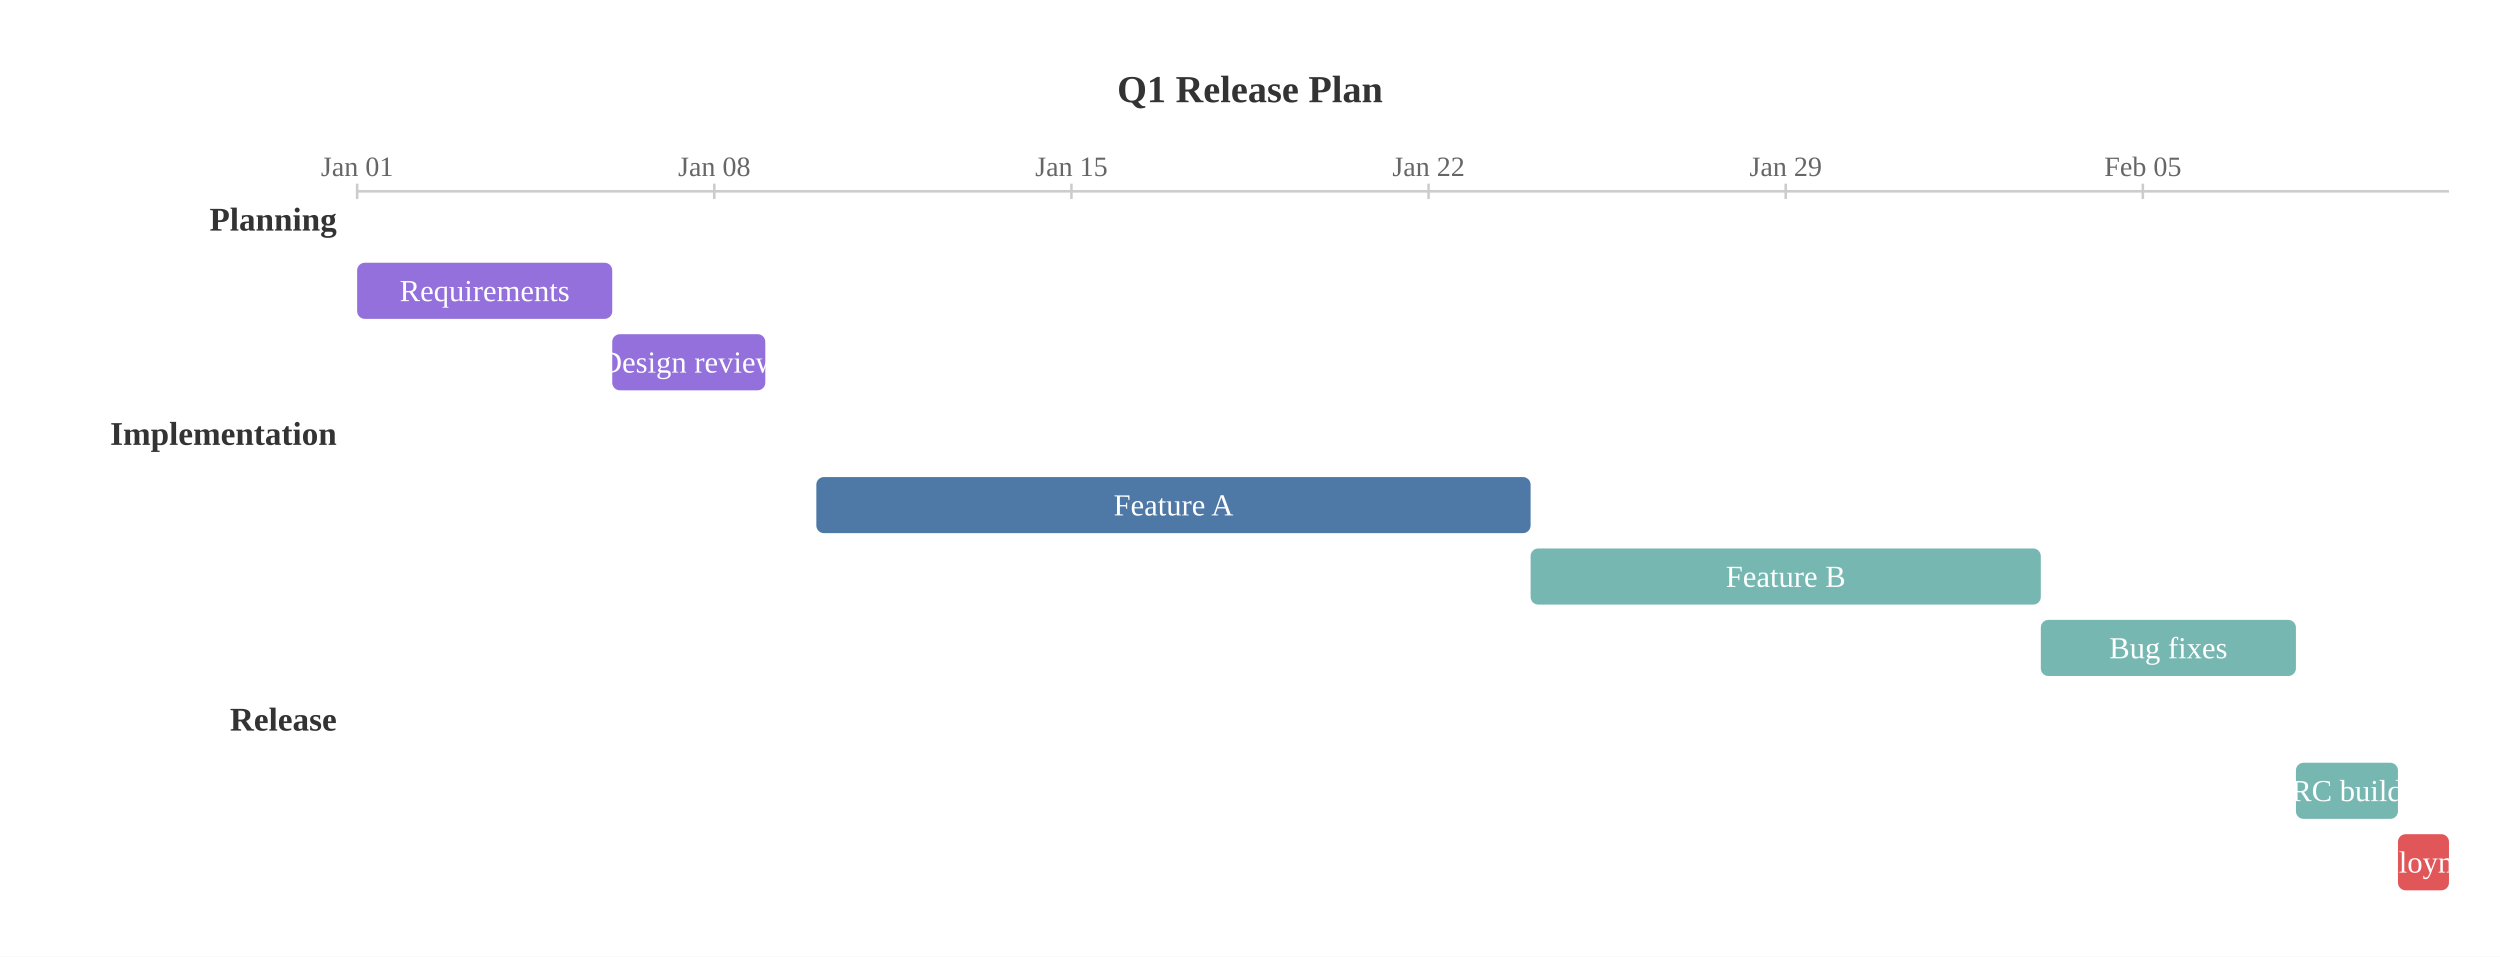
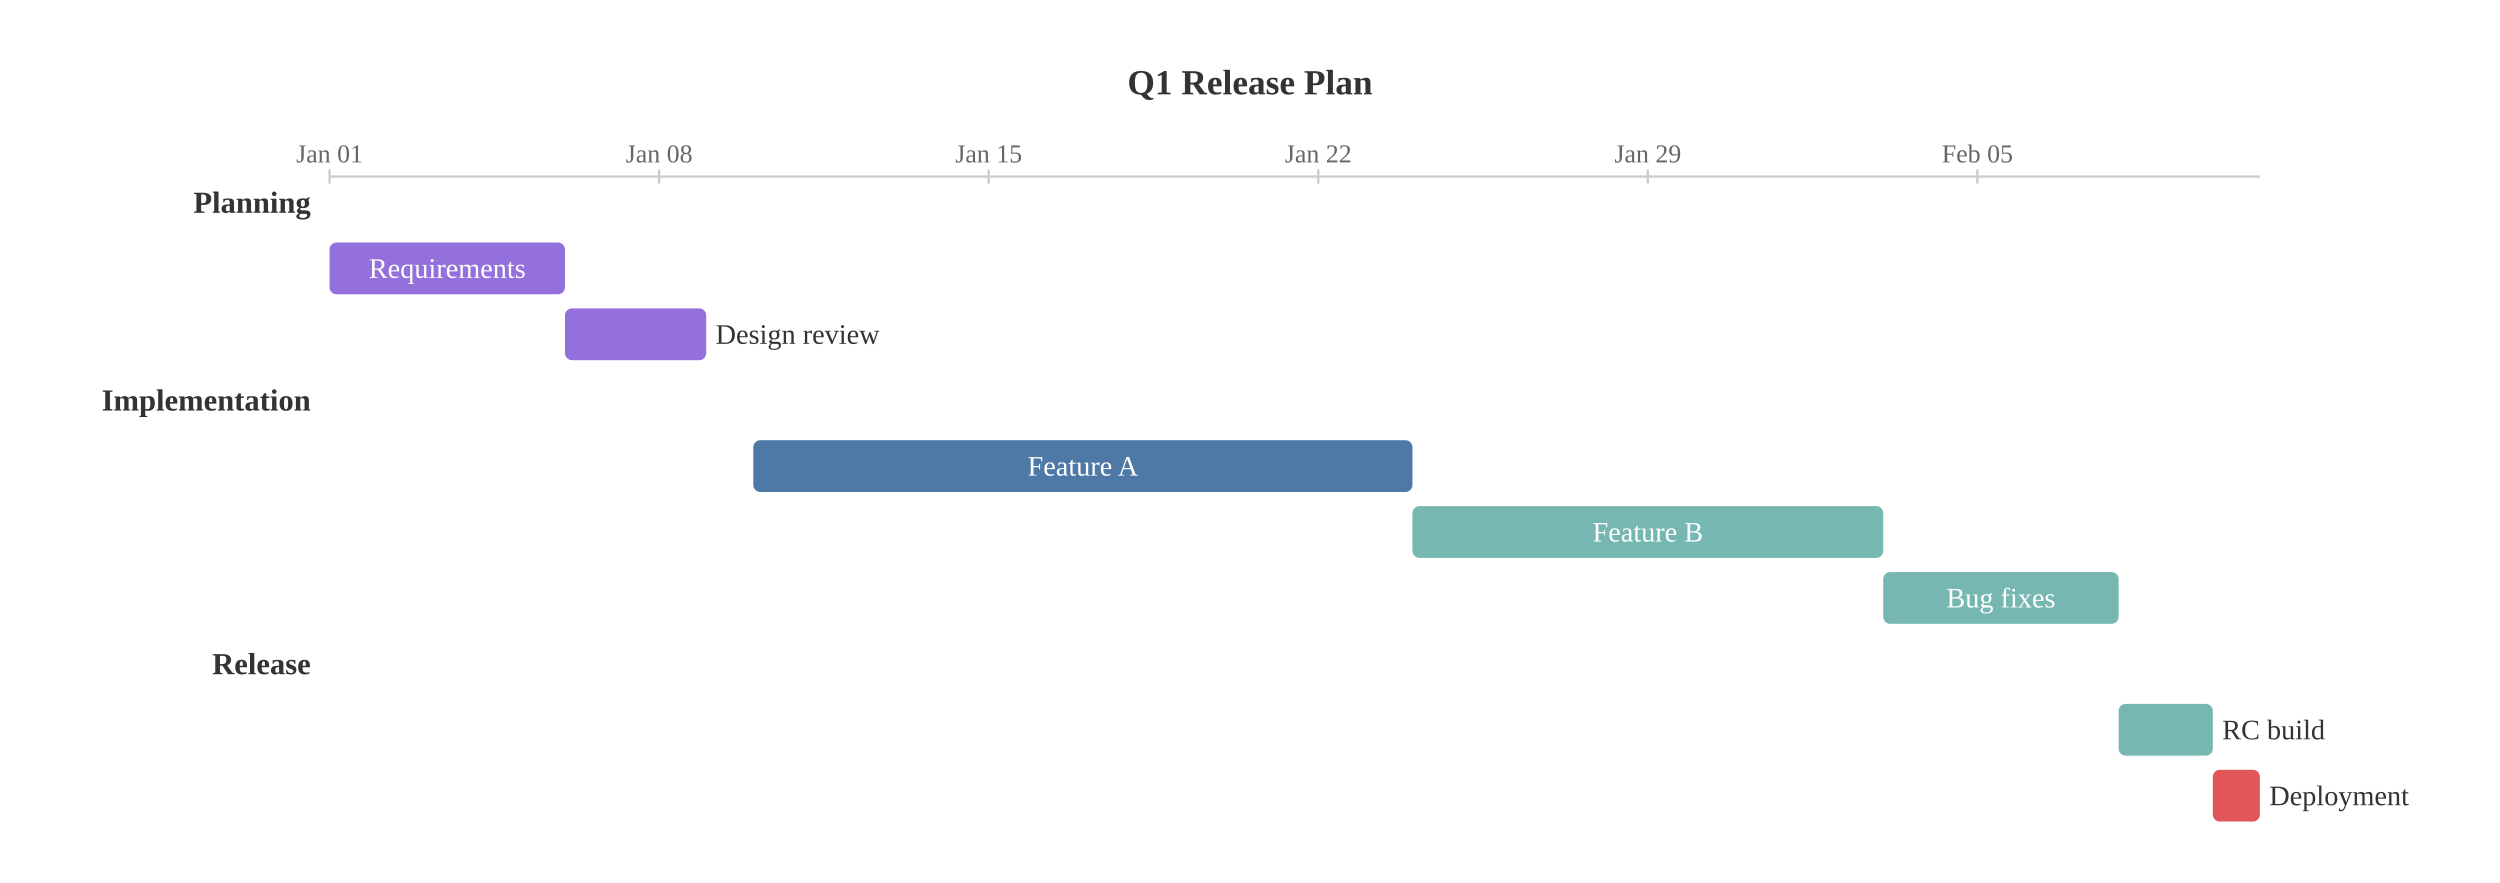
- <svg xmlns="http://www.w3.org/2000/svg" viewBox="0 0 980.00 375.00">
-   <rect x="0.00" y="0.00" width="980.00" height="375.00" style="fill:#fff;stroke:none" />
-   <text x="490.00" y="35.00" text-anchor="middle" dominant-baseline="central" style="fill:#333;font-size:15px;font-weight:bold">Q1 Release Plan</text>
+ <svg xmlns="http://www.w3.org/2000/svg" viewBox="0 0 1062.00 375.00">
+   <rect x="0.00" y="0.00" width="1062.00" height="375.00" style="fill:#fff;stroke:none" />
+   <text x="531.00" y="35.00" text-anchor="middle" dominant-baseline="central" style="fill:#333;font-size:15px;font-weight:bold">Q1 Release Plan</text>
  <line x1="140.00" y1="75.00" x2="960.00" y2="75.00" style="stroke:#ccc;stroke-width:1" />
  <text x="140.00" y="69.00" text-anchor="middle" dominant-baseline="auto" style="fill:#666;font-size:11px">Jan 01</text>
  <line x1="140.00" y1="72.00" x2="140.00" y2="78.00" style="stroke:#ccc;stroke-width:1" />
  <text x="280.00" y="69.00" text-anchor="middle" dominant-baseline="auto" style="fill:#666;font-size:11px">Jan 08</text>
  <line x1="280.00" y1="72.00" x2="280.00" y2="78.00" style="stroke:#ccc;stroke-width:1" />
  <text x="420.00" y="69.00" text-anchor="middle" dominant-baseline="auto" style="fill:#666;font-size:11px">Jan 15</text>
  <line x1="420.00" y1="72.00" x2="420.00" y2="78.00" style="stroke:#ccc;stroke-width:1" />
  <text x="560.00" y="69.00" text-anchor="middle" dominant-baseline="auto" style="fill:#666;font-size:11px">Jan 22</text>
  <line x1="560.00" y1="72.00" x2="560.00" y2="78.00" style="stroke:#ccc;stroke-width:1" />
  <text x="700.00" y="69.00" text-anchor="middle" dominant-baseline="auto" style="fill:#666;font-size:11px">Jan 29</text>
  <line x1="700.00" y1="72.00" x2="700.00" y2="78.00" style="stroke:#ccc;stroke-width:1" />
  <text x="840.00" y="69.00" text-anchor="middle" dominant-baseline="auto" style="fill:#666;font-size:11px">Feb 05</text>
  <line x1="840.00" y1="72.00" x2="840.00" y2="78.00" style="stroke:#ccc;stroke-width:1" />
  <text x="132.00" y="86.00" text-anchor="end" dominant-baseline="central" style="fill:#333;font-size:13px;font-weight:bold">Planning</text>
  <rect x="140.00" y="103.00" width="100.00" height="22.00" rx="3.00" ry="3.00" style="fill:#9370DB;stroke:none" />
  <text x="190.00" y="114.00" text-anchor="middle" dominant-baseline="central" style="fill:white;font-size:12px">Requirements</text>
  <rect x="240.00" y="131.00" width="60.00" height="22.00" rx="3.00" ry="3.00" style="fill:#9370DB;stroke:none" />
-   <text x="270.00" y="142.00" text-anchor="middle" dominant-baseline="central" style="fill:white;font-size:12px">Design review</text>
+   <text x="304.00" y="142.00" text-anchor="start" dominant-baseline="central" style="fill:#333;font-size:12px">Design review</text>
  <text x="132.00" y="170.00" text-anchor="end" dominant-baseline="central" style="fill:#333;font-size:13px;font-weight:bold">Implementation</text>
  <rect x="320.00" y="187.00" width="280.00" height="22.00" rx="3.00" ry="3.00" style="fill:#4e79a7;stroke:none" />
  <text x="460.00" y="198.00" text-anchor="middle" dominant-baseline="central" style="fill:white;font-size:12px">Feature A</text>
  <rect x="600.00" y="215.00" width="200.00" height="22.00" rx="3.00" ry="3.00" style="fill:#76b7b2;stroke:none" />
  <text x="700.00" y="226.00" text-anchor="middle" dominant-baseline="central" style="fill:white;font-size:12px">Feature B</text>
  <rect x="800.00" y="243.00" width="100.00" height="22.00" rx="3.00" ry="3.00" style="fill:#76b7b2;stroke:none" />
  <text x="850.00" y="254.00" text-anchor="middle" dominant-baseline="central" style="fill:white;font-size:12px">Bug fixes</text>
  <text x="132.00" y="282.00" text-anchor="end" dominant-baseline="central" style="fill:#333;font-size:13px;font-weight:bold">Release</text>
  <rect x="900.00" y="299.00" width="40.00" height="22.00" rx="3.00" ry="3.00" style="fill:#76b7b2;stroke:none" />
-   <text x="920.00" y="310.00" text-anchor="middle" dominant-baseline="central" style="fill:white;font-size:12px">RC build</text>
+   <text x="944.00" y="310.00" text-anchor="start" dominant-baseline="central" style="fill:#333;font-size:12px">RC build</text>
  <rect x="940.00" y="327.00" width="20.00" height="22.00" rx="3.00" ry="3.00" style="fill:#e15759;stroke:none" />
-   <text x="950.00" y="338.00" text-anchor="middle" dominant-baseline="central" style="fill:white;font-size:12px">Deployment</text>
+   <text x="964.00" y="338.00" text-anchor="start" dominant-baseline="central" style="fill:#333;font-size:12px">Deployment</text>
</svg>
